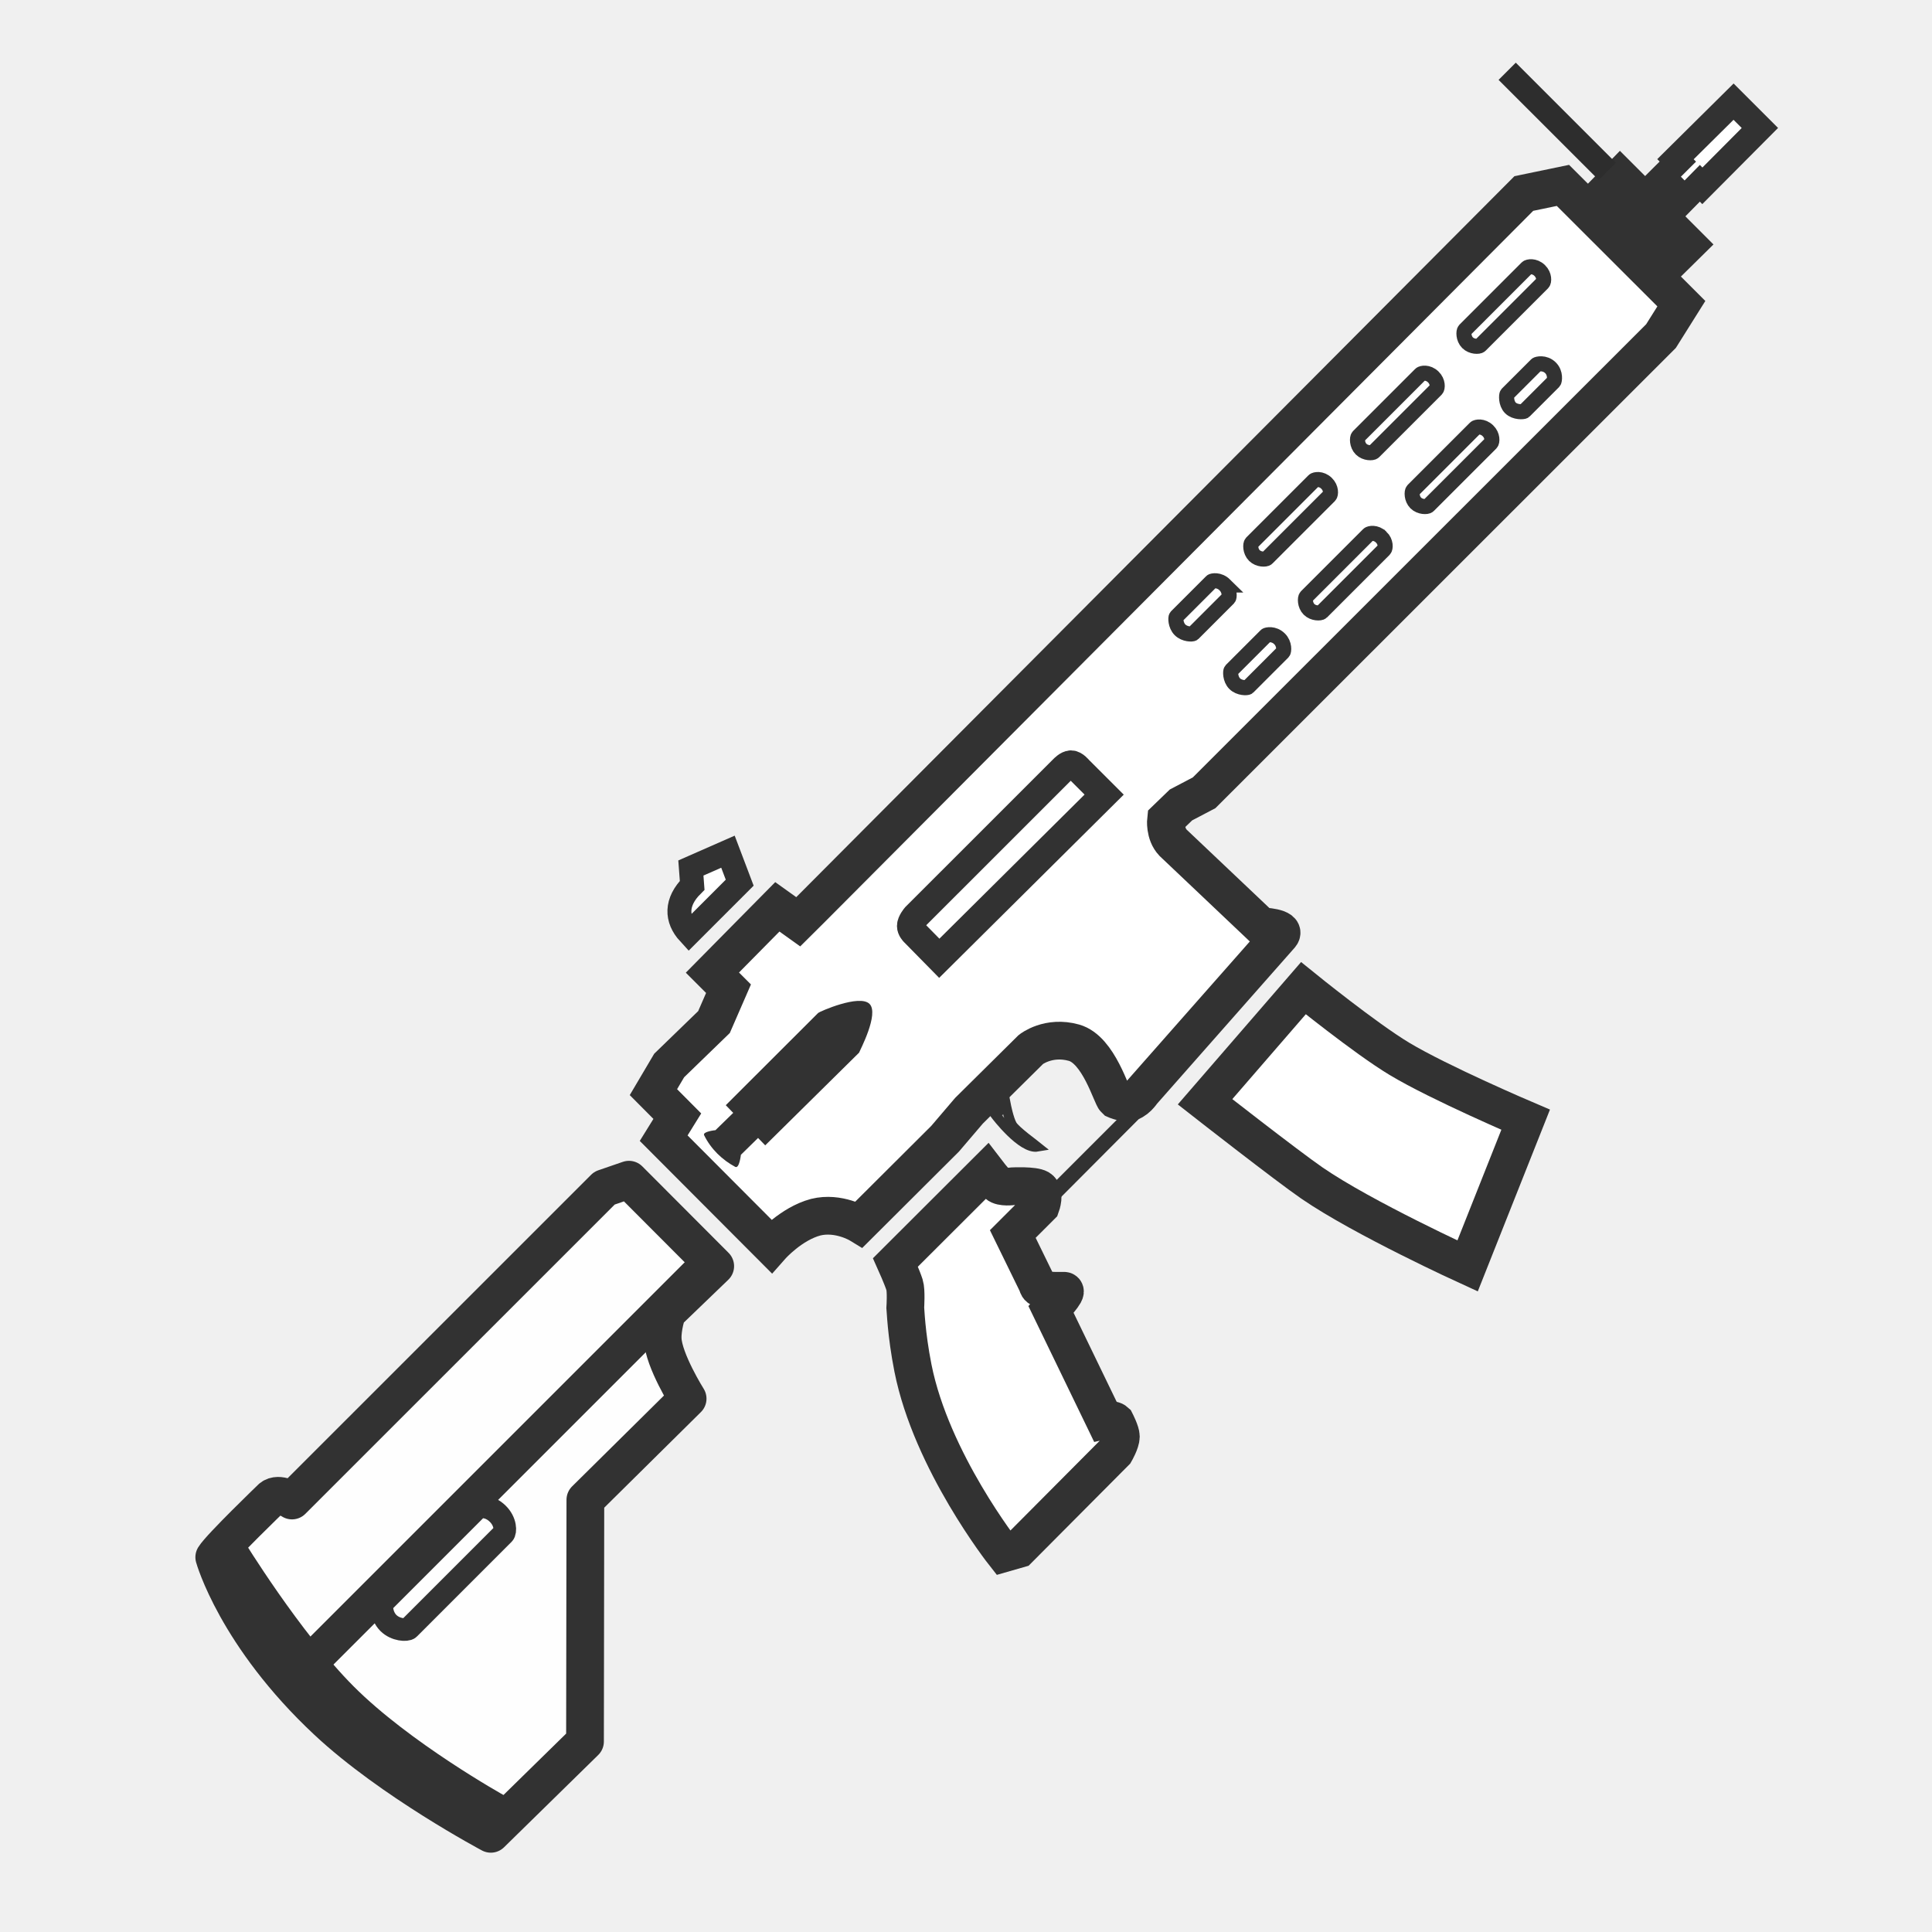
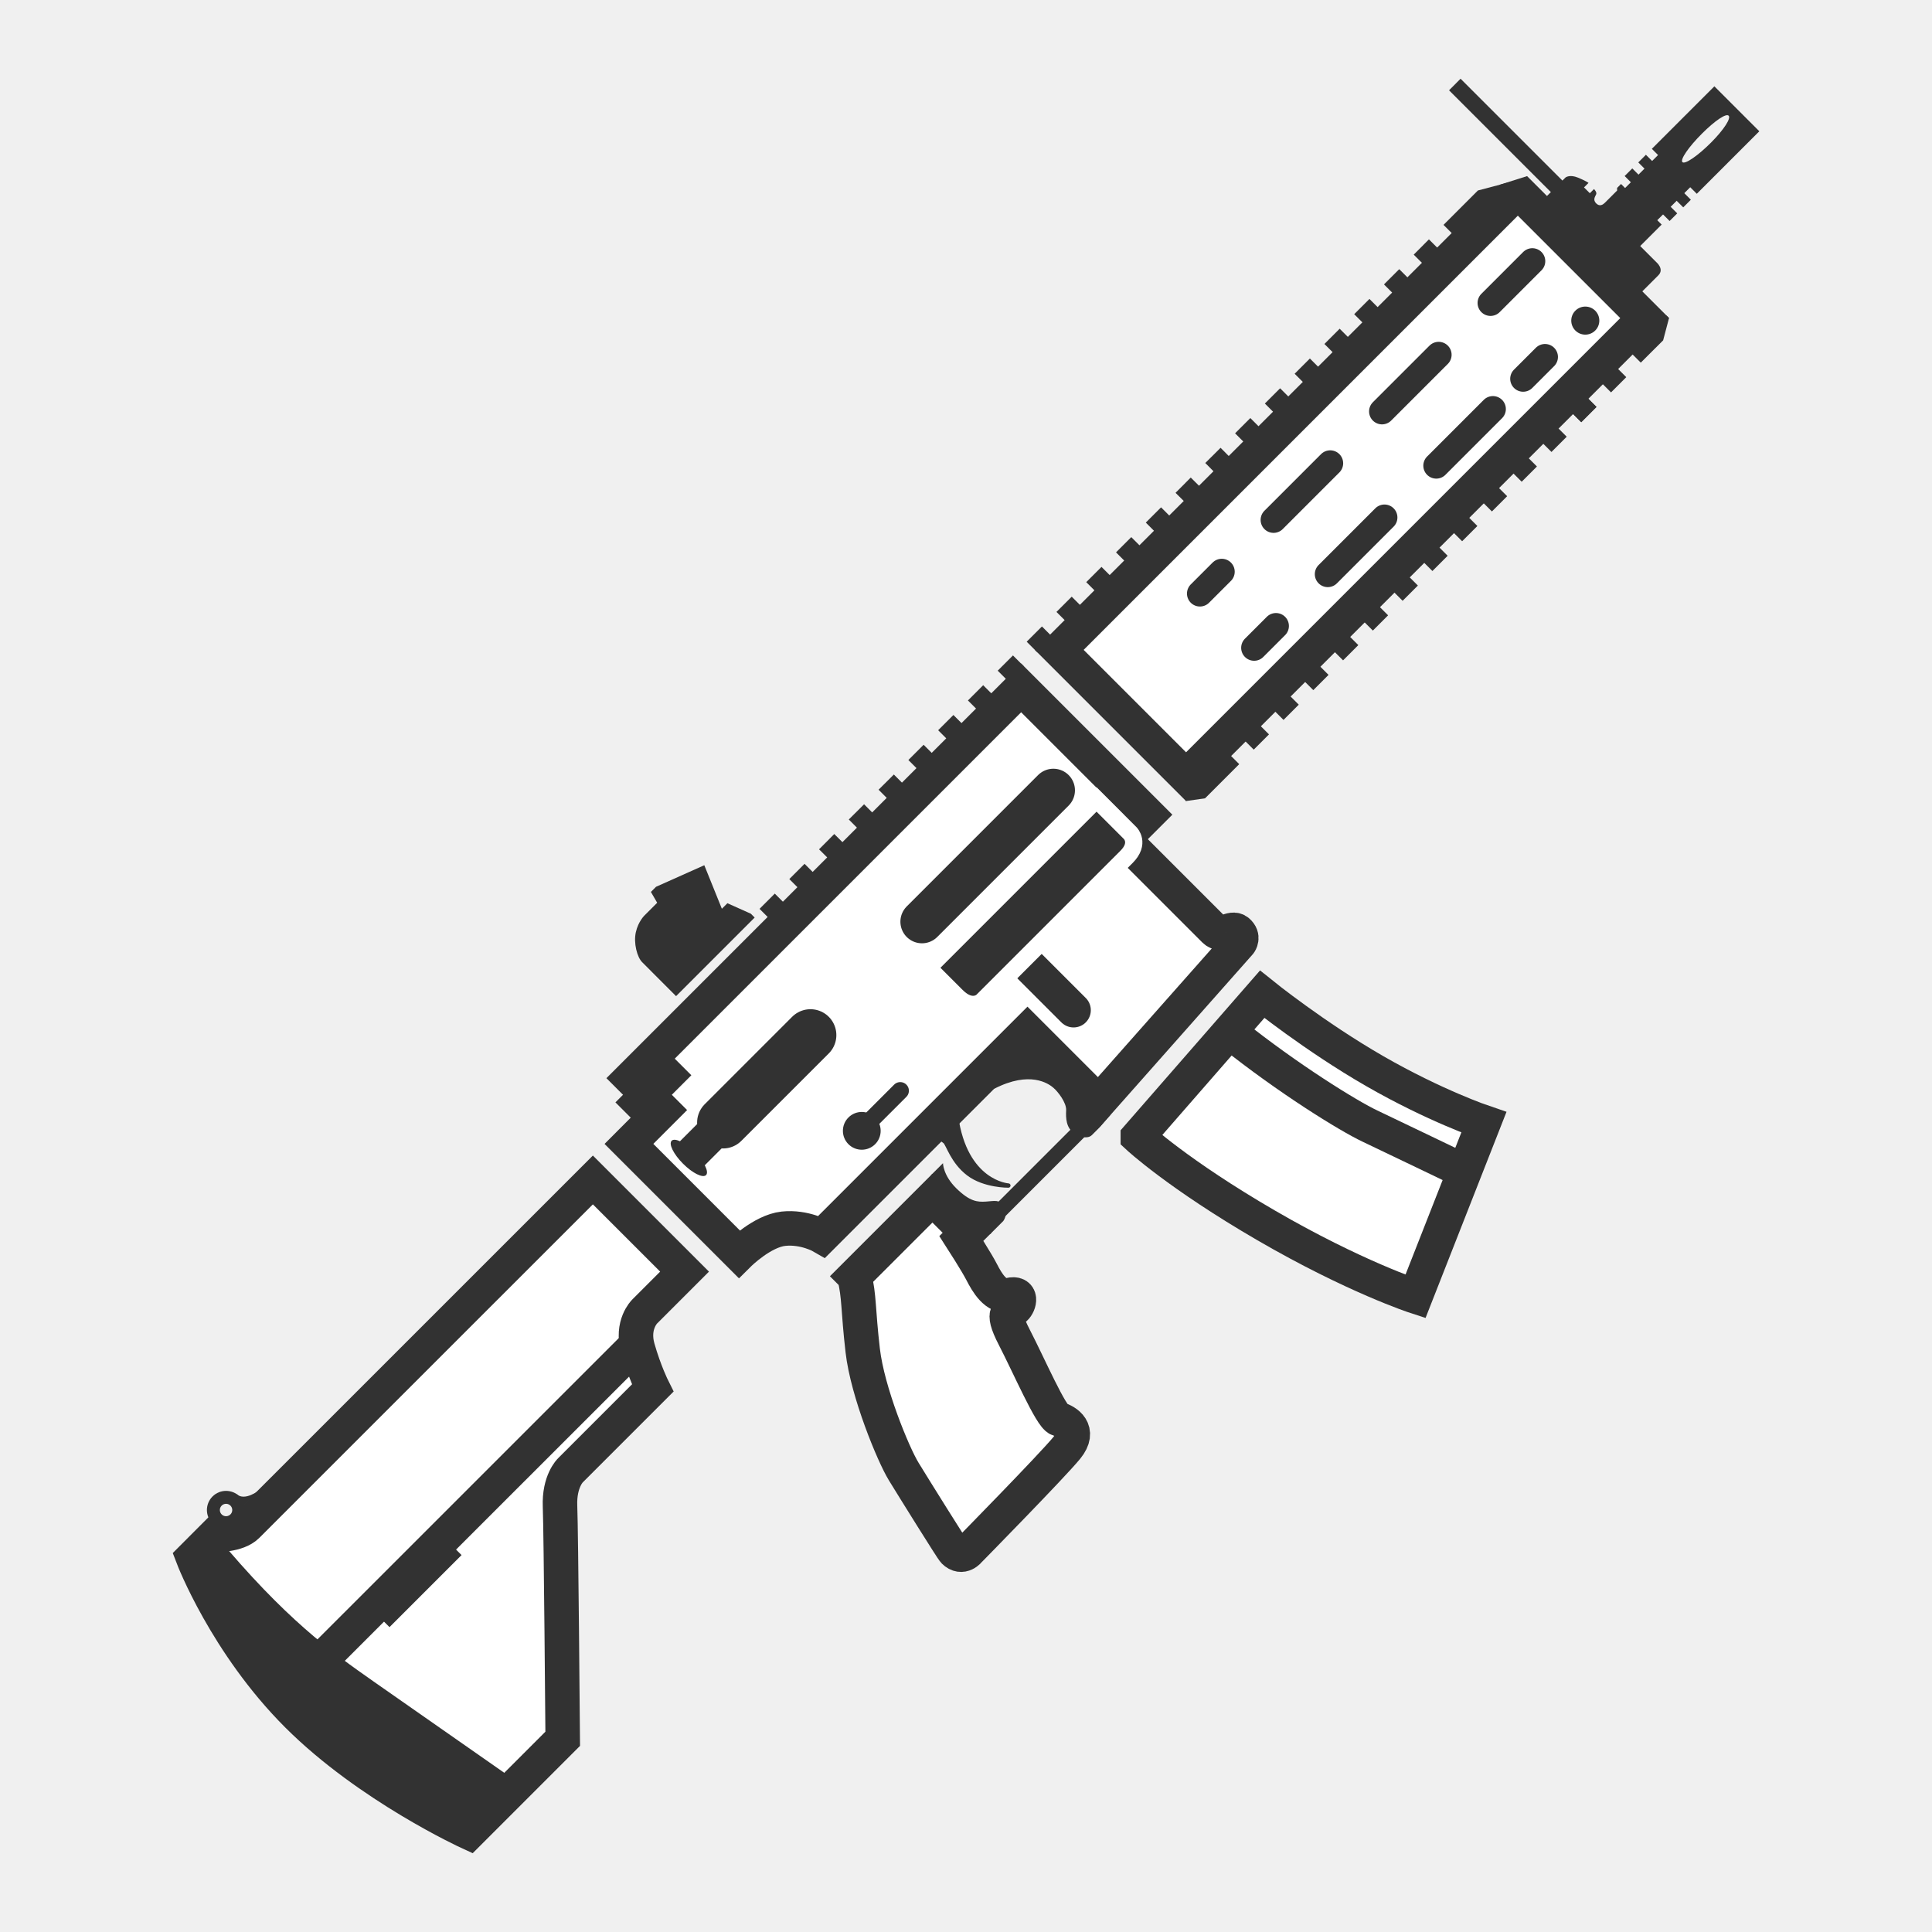
- <svg xmlns="http://www.w3.org/2000/svg" width="128" height="128">
-   <path d="M54.042 80.642c1.515-.374 2.892.465 2.892.465l5.68-5.661 1.582-1.854 4.106-4.065s1.157-.922 2.853-.445c1.651.464 2.477 3.547 2.736 3.776 0 0 .431.194.825.184.515-.013.964-.701.964-.701l9.16-10.385c.426-.527-1.28-.587-1.28-.587l-5.847-5.54c-.571-.602-.462-1.542-.462-1.542l.992-.958 1.534-.805 30.268-30.257 1.349-2.148-7.846-7.836-2.591.537L53.68 60.28l-.795.79-1.384-.99-4.302 4.357 1.067 1.067-.962 2.21-2.97 2.878-1.043 1.765 1.583 1.592-.904 1.458 7.131 7.151s1.306-1.479 2.941-1.916zm19.144 13.455s.498-.112.72.092c0 0 .358.695.354.988-.004.378-.38 1.023-.38 1.023l-6.391 6.424-.983.282s-4.794-6.082-6.02-12.266c-.45-2.27-.496-3.956-.507-4.034 0 0 .072-1.101-.049-1.477-.164-.511-.604-1.49-.604-1.49l6.043-6.031s.467.612.723.847c.267.243 1.011.137 1.011.137s1.392-.065 1.75.155c.434.266.11 1.147.11 1.147L67.1 81.756l1.634 3.342c.032.168.039.467 1.76.419.343-.01-.857 1.248-.857 1.248z" fill="#fff" stroke="#323232" stroke-width="2.5" />
-   <path d="M114.853 6.735l1.744 1.743-3.812 3.833-.165-.168-1.01 1.026-1.45-1.466 1.001-.997-.157-.158z" fill="#fff" stroke="#323232" stroke-width="1.705" />
-   <path d="M75.601 73.531l-5.69 5.71s-.063-.095-.096-.13a1.89 1.89 0 0 0-.154-.137l5.578-5.576zm-9.642.34s1.73 2.29 2.778 2.106c-.12-.098-1.464-1.065-1.68-1.446-.227-.4-.41-1.347-.41-1.347z" fill="#323232" fill-opacity=".314" stroke="#323232" stroke-width=".643" />
-   <path d="M62.23 63.488l10.923-10.843-1.675-1.673s-.268-.342-.521-.342c-.235 0-.515.3-.515.3l-9.795 9.792s-.305.356-.306.626c-.001.221.198.42.198.42z" fill="#fff" stroke="#323232" stroke-width="1.832" />
-   <path d="M86.354 65.47s4.1 3.32 6.352 4.676c2.654 1.598 8.372 4.037 8.372 4.037l-3.847 9.69s-6.932-3.167-10.307-5.49c-1.681-1.157-7.086-5.387-7.086-5.387z" fill="#fff" stroke="#323232" stroke-width="2.5" />
-   <path d="M107.331 11.138l-1.081 1.111 5.015 5.042 1.116-1.1z" fill="#fff" stroke="#323232" stroke-width="1.608" />
-   <rect width="1.612" height="9.384" x="66.463" y="73.947" ry="0" transform="rotate(-45)" fill="#2d2d2d" />
-   <path d="M45.772 57.507l2.457-1.08.778 2.053-3.356 3.356c-.866-.94-.902-2.072.207-3.18z" fill="#fff" stroke="#323232" stroke-width="1.587" />
-   <path d="M50.698 75.883l6.217-6.14c.043-.128 1.348-2.583.692-3.233-.664-.659-3.314.513-3.4.599l-6.122 6.113.492.509-1.176 1.146s-.872.088-.751.334c.454.927 1.213 1.643 2.06 2.096.273.146.376-.798.376-.798l1.138-1.116z" fill="#323232" />
-   <path d="M102.01 17.922c.325.316.289.736.2.824l-4.142 4.142c-.088.088-.558.1-.84-.183-.283-.282-.27-.752-.183-.84l4.125-4.126c.068-.067.484-.165.84.183zm.715 6.446c.358.353.265.873.216.922l-1.952 1.952c-.05.048-.605.096-.92-.218-.313-.314-.266-.87-.218-.92l1.943-1.942c.038-.038.537-.183.931.206zm-7.767.605c.325.316.289.736.2.824l-4.142 4.142c-.088.088-.558.1-.84-.183-.283-.282-.27-.752-.183-.84l4.125-4.125c.067-.068.483-.166.84.182zm-7.071 7.047c.325.316.288.736.2.824l-4.142 4.142c-.088.088-.558.1-.84-.183-.283-.282-.271-.752-.183-.84l4.125-4.125c.067-.068.483-.166.84.182zm-6.737 6.737c.353.346.3.818.246.872l-2.345 2.346c-.056.054-.563.062-.871-.247-.308-.308-.3-.816-.247-.87l2.335-2.335c.042-.043.495-.148.883.234zM98.58 28.54c.324.315.288.735.2.823l-4.143 4.142c-.088.088-.558.1-.84-.183-.283-.282-.27-.752-.183-.84l4.125-4.125c.068-.068.484-.166.84.182zm-7.071 7.046c.324.316.288.736.2.824l-4.143 4.143c-.088.087-.558.1-.84-.184-.283-.282-.27-.752-.183-.84l4.125-4.125c.068-.068.484-.166.84.182zm-6.737 6.737c.352.347.288.83.233.884l-2.321 2.322c-.055.054-.574.074-.883-.235-.308-.308-.289-.828-.234-.883l2.31-2.31c.042-.042.507-.16.895.222z" fill="#fff" stroke="#323232" />
-   <g fill="#fefefe" stroke="#323232">
-     <path d="M19.346 99.413s-.87-.569-1.355-.17c0 0-3.381 3.254-3.796 3.925 0 0 1.446 5.209 7.488 10.857 4.245 3.968 10.835 7.47 10.835 7.47l6.24-6.114.024-16.015 6.775-6.7s-1.585-2.52-1.652-3.944c-.037-.782.29-1.766.29-1.766l3.19-3.07-5.715-5.728-1.623.558z" stroke-width="2.5" stroke-linejoin="round" />
-     <path d="M32.973 100.285c.547.533.525 1.202.391 1.335l-6.271 6.272c-.134.132-.884.112-1.362-.366-.475-.475-.497-1.226-.364-1.36l6.245-6.246c.103-.102.76-.223 1.361.365z" stroke-width="1.5" />
+ <svg xmlns="http://www.w3.org/2000/svg" width="128" height="128" viewBox="0 0 33.867 33.867" version="1.1" id="svg5">
+   <defs id="defs2" />
+   <g id="layer1">
+     <path style="font-variation-settings:normal;opacity:1;fill:#ffffff;fill-opacity:1;stroke:#323232;stroke-width:0.605;stroke-linecap:butt;stroke-linejoin:miter;stroke-miterlimit:4;stroke-dasharray:none;stroke-dashoffset:0;stroke-opacity:1;paint-order:fill markers stroke;stop-color:#000000;stop-opacity:1" d="m 11.025,20.052 1.93,1.93 c 0,0 0.406,-0.403 0.778,-0.443 0.372,-0.04 0.676,0.137 0.676,0.137 l 3.602,-3.602 1.248,1.248 2.474,-2.794 c 0,0 0.078,-0.105 -0.035,-0.202 -0.113,-0.097 -0.275,0.113 -0.409,-0.02 l -1.381,-1.381 c 0,0 -0.215,-0.215 -0.097,-0.332 l 0.312,-0.312 -2.223,-2.223 -6.842,6.842 0.559,0.559 z" id="path877" />
+     <path style="font-variation-settings:normal;opacity:1;vector-effect:none;fill:#ffffff;fill-opacity:1;stroke:#323232;stroke-width:0.605;stroke-linecap:butt;stroke-linejoin:miter;stroke-miterlimit:4;stroke-dasharray:none;stroke-dashoffset:0;stroke-opacity:1;-inkscape-stroke:none;paint-order:fill markers stroke;stop-color:#000000;stop-opacity:1" d="m 14.976,22.372 1.369,-1.369 0.607,0.607 -0.1,0.1 c 0,0 0.271,0.421 0.358,0.592 0.088,0.171 0.249,0.458 0.483,0.399 0.234,-0.058 0.18,0.163 0.1,0.234 -0.079,0.071 -0.274,0.002 -0.015,0.503 0.259,0.501 0.647,1.399 0.777,1.437 0.129,0.038 0.401,0.192 0.146,0.505 -0.255,0.313 -1.708,1.792 -1.708,1.792 v 0 c 0,0 -0.125,0.167 -0.271,0.021 -0.033,-0.033 -0.697,-1.098 -0.881,-1.399 -0.184,-0.301 -0.635,-1.395 -0.718,-2.121 -0.084,-0.727 -0.058,-0.947 -0.146,-1.3 z" id="path1292" />
+     <path style="font-variation-settings:normal;opacity:1;vector-effect:none;fill:#ffffff;fill-opacity:1;stroke:#323232;stroke-width:0.605;stroke-linecap:butt;stroke-linejoin:miter;stroke-miterlimit:4;stroke-dasharray:none;stroke-dashoffset:0;stroke-opacity:1;-inkscape-stroke:none;paint-order:fill markers stroke;stop-color:#000000;stop-opacity:1" d="m 19.946,19.927 2.179,-2.498 c 0,0 0.915,0.738 1.973,1.347 1.057,0.608 1.913,0.898 1.913,0.898 l -1.199,3.053 c 0,0 -1.069,-0.348 -2.616,-1.246 -1.547,-0.898 -2.25,-1.553 -2.25,-1.553 z" id="path1983" />
+     <path style="font-variation-settings:normal;opacity:1;vector-effect:none;fill:#ffffff;fill-opacity:1;stroke:#323232;stroke-width:0.605;stroke-linecap:butt;stroke-linejoin:miter;stroke-miterlimit:4;stroke-dasharray:none;stroke-dashoffset:0;stroke-opacity:1;-inkscape-stroke:none;paint-order:fill markers stroke;stop-color:#000000;stop-opacity:1" d="m 18.568,11.392 2.223,2.223 8.039,-8.039 -2.145,-2.145 -0.228,0.072 z" id="path2707" />
+     <path style="font-variation-settings:normal;opacity:1;vector-effect:none;fill:#ffffff;fill-opacity:1;stroke:#323232;stroke-width:0.605;stroke-linecap:butt;stroke-linejoin:miter;stroke-miterlimit:4;stroke-dasharray:none;stroke-dashoffset:0;stroke-opacity:1;-inkscape-stroke:none;paint-order:fill markers stroke;stop-color:#000000;stop-opacity:1" d="m 10.393,20.684 1.607,1.607 -0.7,0.7 c 0,0 -0.237,0.231 -0.119,0.644 0.118,0.413 0.26,0.697 0.26,0.697 l -1.441,1.441 c 0,0 -0.201,0.189 -0.183,0.632 0.018,0.443 0.047,4.075 0.047,4.075 l -1.643,1.643 c 0,0 -1.757,-0.805 -3.01,-2.058 C 3.959,28.813 3.381,27.299 3.381,27.299 L 3.775,26.904 c 0,0 0.384,0.013 0.557,-0.16 z" id="path3510" />
+     <path id="path861" style="font-variation-settings:normal;opacity:1;fill:#323232;fill-opacity:1;stroke:none;stroke-width:0.076;stroke-linecap:butt;stroke-linejoin:miter;stroke-miterlimit:4;stroke-dasharray:none;stroke-dashoffset:0;stroke-opacity:1;paint-order:fill markers stroke;stop-color:#000000;stop-opacity:1" d="m 27.05,3.503 1.627,1.716 0.393,-0.393 c 0.109,-0.109 -0.035,-0.23 -0.035,-0.23 l -0.283,-0.283 0.376,-0.376 -0.077,-0.077 0.578,-0.578 0.115,0.115 1.096,-1.096 -0.788,-0.788 -1.096,1.096 0.109,0.109 -0.578,0.578 -0.071,-0.071 -0.069,0.069 5.1e-5,0.046 -0.215,0.215 c -0.031,0.031 -0.09,0.073 -0.152,0.01 -0.063,-0.063 -0.017,-0.121 2e-6,-0.159 0.017,-0.038 -0.038,-0.092 -0.038,-0.092 l -0.073,0.073 -0.102,-0.102 0.079,-0.079 c 0,0 -0.036,-0.031 -0.184,-0.092 -0.148,-0.061 -0.219,-0.003 -0.219,-0.003 z m 2.785,-1.161 c 0.233,-0.233 0.424,-0.358 0.467,-0.314 0.044,0.044 -0.077,0.239 -0.309,0.472 -0.233,0.233 -0.457,0.386 -0.501,0.342 -0.044,-0.044 0.11,-0.268 0.343,-0.5 z" />
+     <path style="font-variation-settings:normal;opacity:1;fill:#323232;fill-opacity:1;stroke:none;stroke-width:0.076;stroke-linecap:butt;stroke-linejoin:miter;stroke-miterlimit:4;stroke-dasharray:none;stroke-dashoffset:0;stroke-opacity:1;paint-order:fill markers stroke;stop-color:#000000;stop-opacity:1" d="M 27.455,3.232 25.603,1.38 25.401,1.583 27.257,3.439 Z" id="path980" />
+     <path style="font-variation-settings:normal;opacity:1;fill:none;fill-opacity:1;stroke:#323232;stroke-width:0.189;stroke-linecap:butt;stroke-linejoin:miter;stroke-miterlimit:4;stroke-dasharray:none;stroke-dashoffset:0;stroke-opacity:1;paint-order:fill markers stroke;stop-color:#000000;stop-opacity:1" d="m 28.546,3.019 0.788,0.788" id="path1661" />
+     <path style="font-variation-settings:normal;fill:none;fill-opacity:1;stroke:#323232;stroke-width:0.189;stroke-linecap:butt;stroke-linejoin:miter;stroke-miterlimit:4;stroke-dasharray:none;stroke-dashoffset:0;stroke-opacity:1;paint-order:fill markers stroke;stop-color:#000000" d="m 28.785,2.78 0.788,0.788" id="path1661-4" />
+     <path style="font-variation-settings:normal;opacity:1;vector-effect:none;fill:#323232;fill-opacity:1;stroke:none;stroke-width:0.605;stroke-linecap:butt;stroke-linejoin:miter;stroke-miterlimit:4;stroke-dasharray:none;stroke-dashoffset:0;stroke-opacity:1;-inkscape-stroke:none;paint-order:fill markers stroke;stop-color:#000000;stop-opacity:1" d="m 16.321,20.599 0.209,-0.209 c 0,0 8.58e-4,0.214 0.237,0.444 0.236,0.229 0.366,0.239 0.517,0.229 0.151,-0.01 0.237,-0.04 0.314,0.077 0.077,0.117 0.007,0.245 -0.014,0.267 l -0.228,0.228 z" id="path3460" />
+     <path style="font-variation-settings:normal;opacity:1;vector-effect:none;fill:#323232;fill-opacity:1;stroke:none;stroke-width:0.605;stroke-linecap:butt;stroke-linejoin:miter;stroke-miterlimit:4;stroke-dasharray:none;stroke-dashoffset:0;stroke-opacity:1;-inkscape-stroke:none;paint-order:fill markers stroke;stop-color:#000000;stop-opacity:1" d="m 17.429,19.085 c 0.625,-0.321 0.95,-0.09 1.033,-0.02 0.084,0.07 0.234,0.265 0.227,0.398 -0.007,0.134 -0.002,0.309 0.142,0.403 0.144,0.094 0.258,0.084 0.309,0.032 l 0.129,-0.129 0.005,-0.007 0.195,-0.224 -1.314,-1.228 -0.753,0.711 z" id="path3857" />
+     <path style="font-variation-settings:normal;opacity:1;fill:none;fill-opacity:1;stroke:#323232;stroke-width:0.265;stroke-linecap:butt;stroke-linejoin:miter;stroke-miterlimit:4;stroke-dasharray:none;stroke-dashoffset:0;stroke-opacity:1;paint-order:fill markers stroke;stop-color:#000000;stop-opacity:1" d="m 17.462,21.293 c 1.58,-1.58 1.58,-1.58 1.58,-1.58" id="path4369" />
+     <path style="font-variation-settings:normal;opacity:1;fill:#323232;fill-opacity:1;stroke:#323232;stroke-width:0.076;stroke-linecap:butt;stroke-linejoin:round;stroke-miterlimit:4;stroke-dasharray:none;stroke-dashoffset:0;stroke-opacity:1;paint-order:fill markers stroke;stop-color:#000000;stop-opacity:1" d="m 16.758,19.562 c 0.161,1.173 0.918,1.22 0.918,1.22 0,0 -0.421,0.005 -0.7,-0.208 -0.279,-0.213 -0.355,-0.516 -0.411,-0.563 -0.057,-0.047 -0.109,-0.071 -0.109,-0.071 z" id="path4486" />
+     <path style="font-variation-settings:normal;opacity:1;vector-effect:none;fill:#323232;fill-opacity:1;stroke:none;stroke-width:0.605;stroke-linecap:butt;stroke-linejoin:miter;stroke-miterlimit:4;stroke-dasharray:none;stroke-dashoffset:0;stroke-opacity:1;-inkscape-stroke:none;paint-order:fill markers stroke;stop-color:#000000;stop-opacity:1" d="m 11.851,17.462 1.378,-1.378 -0.067,-0.067 -0.411,-0.184 -0.097,0.097 -0.308,-0.763 -0.846,0.378 -0.09,0.09 0.11,0.19 -0.221,0.221 c 0,0 -0.11,0.104 -0.153,0.295 -0.043,0.191 0.023,0.438 0.11,0.525 z" id="path5084" />
+     <path style="font-variation-settings:normal;opacity:1;vector-effect:none;fill:none;fill-opacity:1;stroke:#323232;stroke-width:0.605;stroke-linecap:butt;stroke-linejoin:miter;stroke-miterlimit:4;stroke-dasharray:none;stroke-dashoffset:0;stroke-opacity:1;-inkscape-stroke:none;paint-order:fill markers stroke;stop-color:#000000;stop-opacity:1" d="m 11.002,19.538 c 0.903,-0.903 0.903,-0.903 0.903,-0.903" id="path5545" />
+     <path style="font-variation-settings:normal;opacity:1;fill:none;fill-opacity:1;stroke:#323232;stroke-width:0.378;stroke-linecap:butt;stroke-linejoin:miter;stroke-miterlimit:4;stroke-dasharray:none;stroke-dashoffset:0;stroke-opacity:1;paint-order:fill markers stroke;stop-color:#000000;stop-opacity:1" d="M 13.637,15.987 C 13.448,15.798 13.448,15.798 13.448,15.798" id="path6008" />
+     <path style="font-variation-settings:normal;fill:none;fill-opacity:1;stroke:#323232;stroke-width:0.378;stroke-linecap:butt;stroke-linejoin:miter;stroke-miterlimit:4;stroke-dasharray:none;stroke-dashoffset:0;stroke-opacity:1;paint-order:fill markers stroke;stop-color:#000000" d="M 17.812,11.812 C 17.623,11.623 17.623,11.623 17.623,11.623" id="path6008-6" />
+     <path style="font-variation-settings:normal;fill:none;fill-opacity:1;stroke:#323232;stroke-width:0.378;stroke-linecap:butt;stroke-linejoin:miter;stroke-miterlimit:4;stroke-dasharray:none;stroke-dashoffset:0;stroke-opacity:1;paint-order:fill markers stroke;stop-color:#000000" d="M 15.724,13.9 C 15.535,13.71 15.535,13.71 15.535,13.71" id="path6008-6-0" />
+     <path style="font-variation-settings:normal;fill:none;fill-opacity:1;stroke:#323232;stroke-width:0.378;stroke-linecap:butt;stroke-linejoin:miter;stroke-miterlimit:4;stroke-dasharray:none;stroke-dashoffset:0;stroke-opacity:1;paint-order:fill markers stroke;stop-color:#000000" d="M 14.681,14.943 C 14.491,14.754 14.491,14.754 14.491,14.754" id="path6008-6-3" />
+     <path style="font-variation-settings:normal;fill:none;fill-opacity:1;stroke:#323232;stroke-width:0.378;stroke-linecap:butt;stroke-linejoin:miter;stroke-miterlimit:4;stroke-dasharray:none;stroke-dashoffset:0;stroke-opacity:1;paint-order:fill markers stroke;stop-color:#000000" d="M 15.202,14.422 C 15.013,14.232 15.013,14.232 15.013,14.232" id="path6008-6-00" />
+     <path style="font-variation-settings:normal;fill:none;fill-opacity:1;stroke:#323232;stroke-width:0.378;stroke-linecap:butt;stroke-linejoin:miter;stroke-miterlimit:4;stroke-dasharray:none;stroke-dashoffset:0;stroke-opacity:1;paint-order:fill markers stroke;stop-color:#000000" d="M 16.246,13.378 C 16.057,13.189 16.057,13.189 16.057,13.189" id="path6008-6-8" />
+     <path style="font-variation-settings:normal;fill:none;fill-opacity:1;stroke:#323232;stroke-width:0.378;stroke-linecap:butt;stroke-linejoin:miter;stroke-miterlimit:4;stroke-dasharray:none;stroke-dashoffset:0;stroke-opacity:1;paint-order:fill markers stroke;stop-color:#000000" d="M 16.768,12.856 C 16.579,12.667 16.579,12.667 16.579,12.667" id="path6008-6-4" />
+     <path style="font-variation-settings:normal;fill:none;fill-opacity:1;stroke:#323232;stroke-width:0.378;stroke-linecap:butt;stroke-linejoin:miter;stroke-miterlimit:4;stroke-dasharray:none;stroke-dashoffset:0;stroke-opacity:1;paint-order:fill markers stroke;stop-color:#000000" d="M 17.29,12.334 C 17.101,12.145 17.101,12.145 17.101,12.145" id="path6008-6-5" />
+     <path style="font-variation-settings:normal;fill:none;fill-opacity:1;stroke:#323232;stroke-width:0.378;stroke-linecap:butt;stroke-linejoin:miter;stroke-miterlimit:4;stroke-dasharray:none;stroke-dashoffset:0;stroke-opacity:1;paint-order:fill markers stroke;stop-color:#000000" d="M 14.159,15.465 C 13.97,15.276 13.97,15.276 13.97,15.276" id="path6008-6-6" />
+     <path style="font-variation-settings:normal;fill:none;fill-opacity:1;stroke:#323232;stroke-width:0.378;stroke-linecap:butt;stroke-linejoin:miter;stroke-miterlimit:4;stroke-dasharray:none;stroke-dashoffset:0;stroke-opacity:1;paint-order:fill markers stroke;stop-color:#000000" d="M 18.32,11.304 C 18.131,11.115 18.131,11.115 18.131,11.115" id="path6008-67" />
+     <path style="font-variation-settings:normal;fill:none;fill-opacity:1;stroke:#323232;stroke-width:0.378;stroke-linecap:butt;stroke-linejoin:miter;stroke-miterlimit:4;stroke-dasharray:none;stroke-dashoffset:0;stroke-opacity:1;paint-order:fill markers stroke;stop-color:#000000" d="M 22.495,7.129 C 22.306,6.94 22.306,6.94 22.306,6.94" id="path6008-6-05" />
+     <path style="font-variation-settings:normal;fill:none;fill-opacity:1;stroke:#323232;stroke-width:0.378;stroke-linecap:butt;stroke-linejoin:miter;stroke-miterlimit:4;stroke-dasharray:none;stroke-dashoffset:0;stroke-opacity:1;paint-order:fill markers stroke;stop-color:#000000" d="M 20.408,9.216 C 20.219,9.027 20.219,9.027 20.219,9.027" id="path6008-6-0-8" />
+     <path style="font-variation-settings:normal;fill:none;fill-opacity:1;stroke:#323232;stroke-width:0.378;stroke-linecap:butt;stroke-linejoin:miter;stroke-miterlimit:4;stroke-dasharray:none;stroke-dashoffset:0;stroke-opacity:1;paint-order:fill markers stroke;stop-color:#000000" d="M 19.364,10.26 C 19.175,10.071 19.175,10.071 19.175,10.071" id="path6008-6-3-4" />
+     <path style="font-variation-settings:normal;fill:none;fill-opacity:1;stroke:#323232;stroke-width:0.378;stroke-linecap:butt;stroke-linejoin:miter;stroke-miterlimit:4;stroke-dasharray:none;stroke-dashoffset:0;stroke-opacity:1;paint-order:fill markers stroke;stop-color:#000000" d="M 19.886,9.738 C 19.697,9.549 19.697,9.549 19.697,9.549" id="path6008-6-00-5" />
+     <path style="font-variation-settings:normal;fill:none;fill-opacity:1;stroke:#323232;stroke-width:0.378;stroke-linecap:butt;stroke-linejoin:miter;stroke-miterlimit:4;stroke-dasharray:none;stroke-dashoffset:0;stroke-opacity:1;paint-order:fill markers stroke;stop-color:#000000" d="M 20.93,8.694 C 20.74,8.505 20.74,8.505 20.74,8.505" id="path6008-6-8-3" />
+     <path style="font-variation-settings:normal;fill:none;fill-opacity:1;stroke:#323232;stroke-width:0.378;stroke-linecap:butt;stroke-linejoin:miter;stroke-miterlimit:4;stroke-dasharray:none;stroke-dashoffset:0;stroke-opacity:1;paint-order:fill markers stroke;stop-color:#000000" d="M 21.451,8.173 C 21.262,7.983 21.262,7.983 21.262,7.983" id="path6008-6-4-0" />
+     <path style="font-variation-settings:normal;fill:none;fill-opacity:1;stroke:#323232;stroke-width:0.378;stroke-linecap:butt;stroke-linejoin:miter;stroke-miterlimit:4;stroke-dasharray:none;stroke-dashoffset:0;stroke-opacity:1;paint-order:fill markers stroke;stop-color:#000000" d="M 21.973,7.651 C 21.784,7.462 21.784,7.462 21.784,7.462" id="path6008-6-5-6" />
+     <path style="font-variation-settings:normal;fill:none;fill-opacity:1;stroke:#323232;stroke-width:0.378;stroke-linecap:butt;stroke-linejoin:miter;stroke-miterlimit:4;stroke-dasharray:none;stroke-dashoffset:0;stroke-opacity:1;paint-order:fill markers stroke;stop-color:#000000" d="M 18.842,10.782 C 18.653,10.593 18.653,10.593 18.653,10.593" id="path6008-6-6-5" />
+     <path style="font-variation-settings:normal;fill:none;fill-opacity:1;stroke:#323232;stroke-width:0.378;stroke-linecap:butt;stroke-linejoin:miter;stroke-miterlimit:4;stroke-dasharray:none;stroke-dashoffset:0;stroke-opacity:1;paint-order:fill markers stroke;stop-color:#000000" d="M 24.583,5.041 C 24.394,4.852 24.394,4.852 24.394,4.852" id="path6008-6-0-1" />
+     <path style="font-variation-settings:normal;fill:none;fill-opacity:1;stroke:#323232;stroke-width:0.378;stroke-linecap:butt;stroke-linejoin:miter;stroke-miterlimit:4;stroke-dasharray:none;stroke-dashoffset:0;stroke-opacity:1;paint-order:fill markers stroke;stop-color:#000000" d="M 23.539,6.085 C 23.35,5.896 23.35,5.896 23.35,5.896" id="path6008-6-3-7" />
+     <path style="font-variation-settings:normal;fill:none;fill-opacity:1;stroke:#323232;stroke-width:0.378;stroke-linecap:butt;stroke-linejoin:miter;stroke-miterlimit:4;stroke-dasharray:none;stroke-dashoffset:0;stroke-opacity:1;paint-order:fill markers stroke;stop-color:#000000" d="M 24.061,5.563 C 23.872,5.374 23.872,5.374 23.872,5.374" id="path6008-6-00-3" />
+     <path style="font-variation-settings:normal;fill:none;fill-opacity:1;stroke:#323232;stroke-width:0.378;stroke-linecap:butt;stroke-linejoin:miter;stroke-miterlimit:4;stroke-dasharray:none;stroke-dashoffset:0;stroke-opacity:1;paint-order:fill markers stroke;stop-color:#000000" d="M 25.105,4.519 C 24.915,4.33 24.915,4.33 24.915,4.33" id="path6008-6-8-7" />
+     <path style="color:#000000;fill:#323232;stroke-width:0.143;-inkscape-stroke:none;paint-order:fill markers stroke" d="m 25.304,3.942 0.189,0.189 0.927,-0.927 -0.513,0.135 z" id="path6008-6-4-5" />
+     <path style="font-variation-settings:normal;fill:none;fill-opacity:1;stroke:#323232;stroke-width:0.378;stroke-linecap:butt;stroke-linejoin:miter;stroke-miterlimit:4;stroke-dasharray:none;stroke-dashoffset:0;stroke-opacity:1;paint-order:fill markers stroke;stop-color:#000000" d="M 23.017,6.607 C 22.828,6.418 22.828,6.418 22.828,6.418" id="path6008-6-6-0" />
+     <path style="font-variation-settings:normal;fill:none;fill-opacity:1;stroke:#323232;stroke-width:0.378;stroke-linecap:butt;stroke-linejoin:miter;stroke-miterlimit:4;stroke-dasharray:none;stroke-dashoffset:0;stroke-opacity:1;paint-order:fill markers stroke;stop-color:#000000" d="M 25.054,9.687 C 25.243,9.876 25.243,9.876 25.243,9.876" id="path6008-6-05-4" />
+     <path style="font-variation-settings:normal;fill:none;fill-opacity:1;stroke:#323232;stroke-width:0.378;stroke-linecap:butt;stroke-linejoin:miter;stroke-miterlimit:4;stroke-dasharray:none;stroke-dashoffset:0;stroke-opacity:1;paint-order:fill markers stroke;stop-color:#000000" d="m 22.966,11.775 c 0.189,0.189 0.189,0.189 0.189,0.189" id="path6008-6-0-8-0" />
+     <path style="font-variation-settings:normal;fill:none;fill-opacity:1;stroke:#323232;stroke-width:0.378;stroke-linecap:butt;stroke-linejoin:miter;stroke-miterlimit:4;stroke-dasharray:none;stroke-dashoffset:0;stroke-opacity:1;paint-order:fill markers stroke;stop-color:#000000" d="m 21.922,12.818 c 0.189,0.189 0.189,0.189 0.189,0.189" id="path6008-6-3-4-4" />
+     <path style="font-variation-settings:normal;fill:none;fill-opacity:1;stroke:#323232;stroke-width:0.378;stroke-linecap:butt;stroke-linejoin:miter;stroke-miterlimit:4;stroke-dasharray:none;stroke-dashoffset:0;stroke-opacity:1;paint-order:fill markers stroke;stop-color:#000000" d="m 22.444,12.297 c 0.189,0.189 0.189,0.189 0.189,0.189" id="path6008-6-00-5-4" />
+     <path style="font-variation-settings:normal;fill:none;fill-opacity:1;stroke:#323232;stroke-width:0.378;stroke-linecap:butt;stroke-linejoin:miter;stroke-miterlimit:4;stroke-dasharray:none;stroke-dashoffset:0;stroke-opacity:1;paint-order:fill markers stroke;stop-color:#000000" d="m 23.488,11.253 c 0.189,0.189 0.189,0.189 0.189,0.189" id="path6008-6-8-3-2" />
+     <path style="font-variation-settings:normal;fill:none;fill-opacity:1;stroke:#323232;stroke-width:0.378;stroke-linecap:butt;stroke-linejoin:miter;stroke-miterlimit:4;stroke-dasharray:none;stroke-dashoffset:0;stroke-opacity:1;paint-order:fill markers stroke;stop-color:#000000" d="m 24.01,10.731 c 0.189,0.189 0.189,0.189 0.189,0.189" id="path6008-6-4-0-2" />
+     <path style="font-variation-settings:normal;fill:none;fill-opacity:1;stroke:#323232;stroke-width:0.378;stroke-linecap:butt;stroke-linejoin:miter;stroke-miterlimit:4;stroke-dasharray:none;stroke-dashoffset:0;stroke-opacity:1;paint-order:fill markers stroke;stop-color:#000000" d="m 24.532,10.209 c 0.189,0.189 0.189,0.189 0.189,0.189" id="path6008-6-5-6-0" />
+     <path style="color:#000000;fill:#323232;stroke-width:0.143;-inkscape-stroke:none;paint-order:fill markers stroke" d="m 20.756,13.985 0.034,0.057 0.334,-0.048 0.599,-0.599 -0.189,-0.189 z" id="path6008-6-6-5-3" />
+     <path style="font-variation-settings:normal;fill:none;fill-opacity:1;stroke:#323232;stroke-width:0.378;stroke-linecap:butt;stroke-linejoin:miter;stroke-miterlimit:4;stroke-dasharray:none;stroke-dashoffset:0;stroke-opacity:1;paint-order:fill markers stroke;stop-color:#000000" d="m 27.141,7.6 c 0.189,0.189 0.189,0.189 0.189,0.189" id="path6008-6-0-1-3" />
+     <path style="font-variation-settings:normal;fill:none;fill-opacity:1;stroke:#323232;stroke-width:0.378;stroke-linecap:butt;stroke-linejoin:miter;stroke-miterlimit:4;stroke-dasharray:none;stroke-dashoffset:0;stroke-opacity:1;paint-order:fill markers stroke;stop-color:#000000" d="m 26.097,8.643 c 0.189,0.189 0.189,0.189 0.189,0.189" id="path6008-6-3-7-1" />
+     <path style="font-variation-settings:normal;fill:none;fill-opacity:1;stroke:#323232;stroke-width:0.378;stroke-linecap:butt;stroke-linejoin:miter;stroke-miterlimit:4;stroke-dasharray:none;stroke-dashoffset:0;stroke-opacity:1;paint-order:fill markers stroke;stop-color:#000000" d="M 26.619,8.122 C 26.808,8.311 26.808,8.311 26.808,8.311" id="path6008-6-00-3-0" />
+     <path style="font-variation-settings:normal;fill:none;fill-opacity:1;stroke:#323232;stroke-width:0.378;stroke-linecap:butt;stroke-linejoin:miter;stroke-miterlimit:4;stroke-dasharray:none;stroke-dashoffset:0;stroke-opacity:1;paint-order:fill markers stroke;stop-color:#000000" d="m 27.663,7.078 c 0.189,0.189 0.189,0.189 0.189,0.189" id="path6008-6-8-7-0" />
+     <path style="font-variation-settings:normal;fill:none;fill-opacity:1;stroke:#323232;stroke-width:0.378;stroke-linecap:butt;stroke-linejoin:miter;stroke-miterlimit:4;stroke-dasharray:none;stroke-dashoffset:0;stroke-opacity:1;paint-order:fill markers stroke;stop-color:#000000" d="m 27.663,7.078 c 0.189,0.189 0.189,0.189 0.189,0.189" id="path6008-6-0-1-3-4" />
+     <path style="font-variation-settings:normal;fill:none;fill-opacity:1;stroke:#323232;stroke-width:0.378;stroke-linecap:butt;stroke-linejoin:miter;stroke-miterlimit:4;stroke-dasharray:none;stroke-dashoffset:0;stroke-opacity:1;paint-order:fill markers stroke;stop-color:#000000" d="m 28.185,6.556 c 0.189,0.189 0.189,0.189 0.189,0.189" id="path6008-6-8-7-0-2" />
+     <path style="color:#000000;fill:#323232;stroke-width:0.143;-inkscape-stroke:none;paint-order:fill markers stroke" d="M 28.762,6.357 28.573,6.168 l 0.638,-0.638 0.046,0.046 -0.103,0.39 z" id="path6008-6-4-5-3-9" />
+     <path style="font-variation-settings:normal;fill:none;fill-opacity:1;stroke:#323232;stroke-width:0.378;stroke-linecap:butt;stroke-linejoin:miter;stroke-miterlimit:4;stroke-dasharray:none;stroke-dashoffset:0;stroke-opacity:1;paint-order:fill markers stroke;stop-color:#000000" d="m 25.575,9.165 c 0.189,0.189 0.189,0.189 0.189,0.189" id="path6008-6-6-0-5" />
+     <path style="font-variation-settings:normal;opacity:1;vector-effect:none;fill:#323232;fill-opacity:1;stroke:none;stroke-width:0.605;stroke-linecap:butt;stroke-linejoin:miter;stroke-miterlimit:4;stroke-dasharray:none;stroke-dashoffset:0;stroke-opacity:1;-inkscape-stroke:none;paint-order:fill markers stroke;stop-color:#000000;stop-opacity:1" d="m 3.775,26.904 c 1.229,1.479 2.023,2.046 2.78,2.576 0.757,0.53 2.45,1.712 2.45,1.712 L 8.126,32.073 4.749,29.471 3.381,27.299 Z" id="path8527" />
+     <path style="font-variation-settings:normal;opacity:1;vector-effect:none;fill:none;fill-opacity:1;stroke:#323232;stroke-width:0.605;stroke-linecap:butt;stroke-linejoin:miter;stroke-miterlimit:4;stroke-dasharray:none;stroke-dashoffset:0;stroke-opacity:1;-inkscape-stroke:none;paint-order:fill markers stroke;stop-color:#000000;stop-opacity:1" d="m 21.587,18.115 c 0.997,0.796 2.047,1.445 2.428,1.625 0.381,0.181 1.619,0.776 1.619,0.776" id="path8678" />
+     <path style="font-variation-settings:normal;opacity:1;vector-effect:none;fill:none;fill-opacity:1;stroke:#323232;stroke-width:0.605;stroke-linecap:butt;stroke-linejoin:miter;stroke-miterlimit:4;stroke-dasharray:none;stroke-dashoffset:0;stroke-opacity:1;-inkscape-stroke:none;paint-order:fill markers stroke;stop-color:#000000;stop-opacity:1" d="M 11.12,23.611 C 5.472,29.258 5.472,29.258 5.472,29.258" id="path9003" />
+     <path style="font-variation-settings:normal;opacity:1;vector-effect:none;fill:none;fill-opacity:1;stroke:#323232;stroke-width:0.605;stroke-linecap:butt;stroke-linejoin:miter;stroke-miterlimit:4;stroke-dasharray:none;stroke-dashoffset:0;stroke-opacity:1;-inkscape-stroke:none;paint-order:fill markers stroke;stop-color:#000000;stop-opacity:1" d="m 6.614,28.309 c 1.263,-1.263 1.263,-1.263 1.263,-1.263" id="path9005" />
+     <circle style="font-variation-settings:normal;opacity:1;fill:none;fill-opacity:1;fill-rule:evenodd;stroke:#323232;stroke-width:0.227;stroke-linecap:round;stroke-linejoin:round;stroke-miterlimit:4;stroke-dasharray:none;stroke-dashoffset:0;stroke-opacity:1;stop-color:#000000;stop-opacity:1" id="path9109" cx="-15.915" cy="21.519" r="0.222" transform="rotate(-45)" />
+     <path style="font-variation-settings:normal;opacity:1;vector-effect:none;fill:#323232;fill-opacity:1;stroke:none;stroke-width:0.605;stroke-linecap:butt;stroke-linejoin:miter;stroke-miterlimit:4;stroke-dasharray:none;stroke-dashoffset:0;stroke-opacity:1;-inkscape-stroke:none;paint-order:fill markers stroke;stop-color:#000000;stop-opacity:1" d="m 4.146,26.191 c 0.148,0.131 0.394,-0.067 0.394,-0.067 l -0.306,0.306 z" id="path9485" />
+     <ellipse style="font-variation-settings:normal;opacity:1;vector-effect:none;fill:#323232;fill-opacity:1;fill-rule:evenodd;stroke:none;stroke-width:0.151;stroke-linecap:round;stroke-linejoin:round;stroke-miterlimit:4;stroke-dasharray:none;stroke-dashoffset:0;stroke-opacity:1;-inkscape-stroke:none;stop-color:#000000;stop-opacity:1" id="path9877" cx="-5.814" cy="22.891" rx="0.144" ry="0.426" transform="rotate(-45)" />
+     <path style="font-variation-settings:normal;opacity:1;vector-effect:none;fill:none;fill-opacity:1;stroke:#323232;stroke-width:0.605;stroke-linecap:butt;stroke-linejoin:miter;stroke-miterlimit:4;stroke-dasharray:none;stroke-dashoffset:0;stroke-opacity:1;-inkscape-stroke:none;paint-order:fill markers stroke;stop-color:#000000;stop-opacity:1" d="m 12.107,20.246 c 0.492,-0.492 0.492,-0.492 0.492,-0.492" id="path9912" />
+     <path style="font-variation-settings:normal;opacity:1;fill:none;fill-opacity:1;stroke:#323232;stroke-width:0.908;stroke-linecap:round;stroke-linejoin:miter;stroke-miterlimit:4;stroke-dasharray:none;stroke-dashoffset:0;stroke-opacity:1;paint-order:fill markers stroke;stop-color:#000000;stop-opacity:1" d="m 12.674,19.678 1.533,-1.533" id="path10178" />
+     <path style="font-variation-settings:normal;opacity:1;fill:none;fill-opacity:1;stroke:#323232;stroke-width:0.757;stroke-linecap:round;stroke-linejoin:miter;stroke-miterlimit:4;stroke-dasharray:none;stroke-dashoffset:0;stroke-opacity:1;paint-order:fill markers stroke;stop-color:#000000;stop-opacity:1" d="m 16.162,16.157 2.303,-2.303" id="path10587" />
+     <path style="font-variation-settings:normal;opacity:1;vector-effect:none;fill:none;fill-opacity:1;stroke:#323232;stroke-width:0.605;stroke-linecap:round;stroke-linejoin:miter;stroke-miterlimit:4;stroke-dasharray:none;stroke-dashoffset:0;stroke-opacity:1;-inkscape-stroke:none;paint-order:fill markers stroke;stop-color:#000000;stop-opacity:1" d="m 17.637,16.526 c 1.182,1.182 1.182,1.182 1.182,1.182" id="path11527" />
+     <path style="font-variation-settings:normal;opacity:1;fill:#323232;fill-opacity:1;stroke:#ffffff;stroke-width:0.303;stroke-linecap:butt;stroke-linejoin:miter;stroke-miterlimit:4;stroke-dasharray:none;stroke-dashoffset:0;stroke-opacity:1;paint-order:fill markers stroke;stop-color:#000000;stop-opacity:1" d="m 16.271,16.965 2.951,-2.951 0.591,0.591 c 0,0 0.175,0.175 -0.066,0.416 l -2.53,2.53 c 0,0 -0.184,0.175 -0.449,-0.09 -0.265,-0.265 -0.497,-0.497 -0.497,-0.497 z" id="path10826" />
+     <circle style="font-variation-settings:normal;opacity:1;vector-effect:none;fill:#323232;fill-opacity:1;fill-rule:evenodd;stroke:none;stroke-width:0.151;stroke-linecap:round;stroke-linejoin:round;stroke-miterlimit:4;stroke-dasharray:none;stroke-dashoffset:0;stroke-opacity:1;-inkscape-stroke:none;stop-color:#000000;stop-opacity:1" id="path11777" cx="3.335" cy="24.699" r="0.331" transform="matrix(-0.7071068,0.7071068,0.7071068,0.7071068,0,0)" />
+     <path style="font-variation-settings:normal;opacity:1;fill:none;fill-opacity:1;stroke:#323232;stroke-width:0.303;stroke-linecap:round;stroke-linejoin:miter;stroke-miterlimit:4;stroke-dasharray:none;stroke-dashoffset:0;stroke-opacity:1;paint-order:fill markers stroke;stop-color:#000000;stop-opacity:1" d="M 15.284,19.617 C 15.781,19.12 15.781,19.12 15.781,19.12" id="path12024" />
+     <circle style="font-variation-settings:normal;opacity:1;vector-effect:none;fill:#323232;fill-opacity:1;fill-rule:evenodd;stroke:none;stroke-width:0.151;stroke-linecap:round;stroke-linejoin:round;stroke-miterlimit:4;stroke-dasharray:none;stroke-dashoffset:0;stroke-opacity:1;-inkscape-stroke:none;stop-color:#000000;stop-opacity:1" id="path12161" cx="15.676" cy="23.624" r="0.246" transform="rotate(-45)" />
+     <path style="font-variation-settings:normal;opacity:1;fill:none;fill-opacity:1;stroke:#323232;stroke-width:0.454;stroke-linecap:round;stroke-linejoin:miter;stroke-miterlimit:4;stroke-dasharray:none;stroke-dashoffset:0;stroke-opacity:1;paint-order:fill markers stroke;stop-color:#000000;stop-opacity:1" d="m 21.034,10.405 0.383,-0.383" id="path12298" />
+     <path style="font-variation-settings:normal;fill:none;fill-opacity:1;stroke:#323232;stroke-width:0.454;stroke-linecap:round;stroke-linejoin:miter;stroke-miterlimit:4;stroke-dasharray:none;stroke-dashoffset:0;stroke-opacity:1;paint-order:fill markers stroke;stop-color:#000000" d="m 21.984,11.356 0.383,-0.383" id="path12298-9" />
+     <path style="font-variation-settings:normal;fill:none;fill-opacity:1;stroke:#323232;stroke-width:0.454;stroke-linecap:round;stroke-linejoin:miter;stroke-miterlimit:4;stroke-dasharray:none;stroke-dashoffset:0;stroke-opacity:1;paint-order:fill markers stroke;stop-color:#000000" d="M 26.7,6.64 27.083,6.257" id="path12298-9-8" />
+     <path style="font-variation-settings:normal;fill:none;fill-opacity:1;stroke:#323232;stroke-width:0.454;stroke-linecap:round;stroke-linejoin:miter;stroke-miterlimit:4;stroke-dasharray:none;stroke-dashoffset:0;stroke-opacity:1;paint-order:fill markers stroke;stop-color:#000000" d="M 22.325,9.114 23.318,8.121" id="path12298-2" />
+     <path style="font-variation-settings:normal;fill:none;fill-opacity:1;stroke:#323232;stroke-width:0.454;stroke-linecap:round;stroke-linejoin:miter;stroke-miterlimit:4;stroke-dasharray:none;stroke-dashoffset:0;stroke-opacity:1;paint-order:fill markers stroke;stop-color:#000000" d="M 23.275,10.065 24.269,9.071" id="path12298-9-7" />
+     <path style="font-variation-settings:normal;fill:none;fill-opacity:1;stroke:#323232;stroke-width:0.454;stroke-linecap:round;stroke-linejoin:miter;stroke-miterlimit:4;stroke-dasharray:none;stroke-dashoffset:0;stroke-opacity:1;paint-order:fill markers stroke;stop-color:#000000" d="M 24.226,7.212 25.219,6.219" id="path12298-2-6" />
+     <path style="font-variation-settings:normal;fill:none;fill-opacity:1;stroke:#323232;stroke-width:0.454;stroke-linecap:round;stroke-linejoin:miter;stroke-miterlimit:4;stroke-dasharray:none;stroke-dashoffset:0;stroke-opacity:1;paint-order:fill markers stroke;stop-color:#000000" d="M 26.128,5.311 26.861,4.578" id="path12298-2-6-2" />
+     <path style="font-variation-settings:normal;fill:none;fill-opacity:1;stroke:#323232;stroke-width:0.454;stroke-linecap:round;stroke-linejoin:miter;stroke-miterlimit:4;stroke-dasharray:none;stroke-dashoffset:0;stroke-opacity:1;paint-order:fill markers stroke;stop-color:#000000" d="M 25.177,8.163 26.17,7.17" id="path12298-9-7-5" />
  </g>
-   <rect width="36.77" height="2.391" x="-63.036" y="91.211" ry="0" transform="rotate(-45)" fill="#323232" />
-   <path d="M15.269 102.552s3.783 6.197 7.445 9.873c3.853 3.867 10.197 7.395 10.197 7.395" fill="none" stroke="#323232" stroke-width="2" />
</svg>
